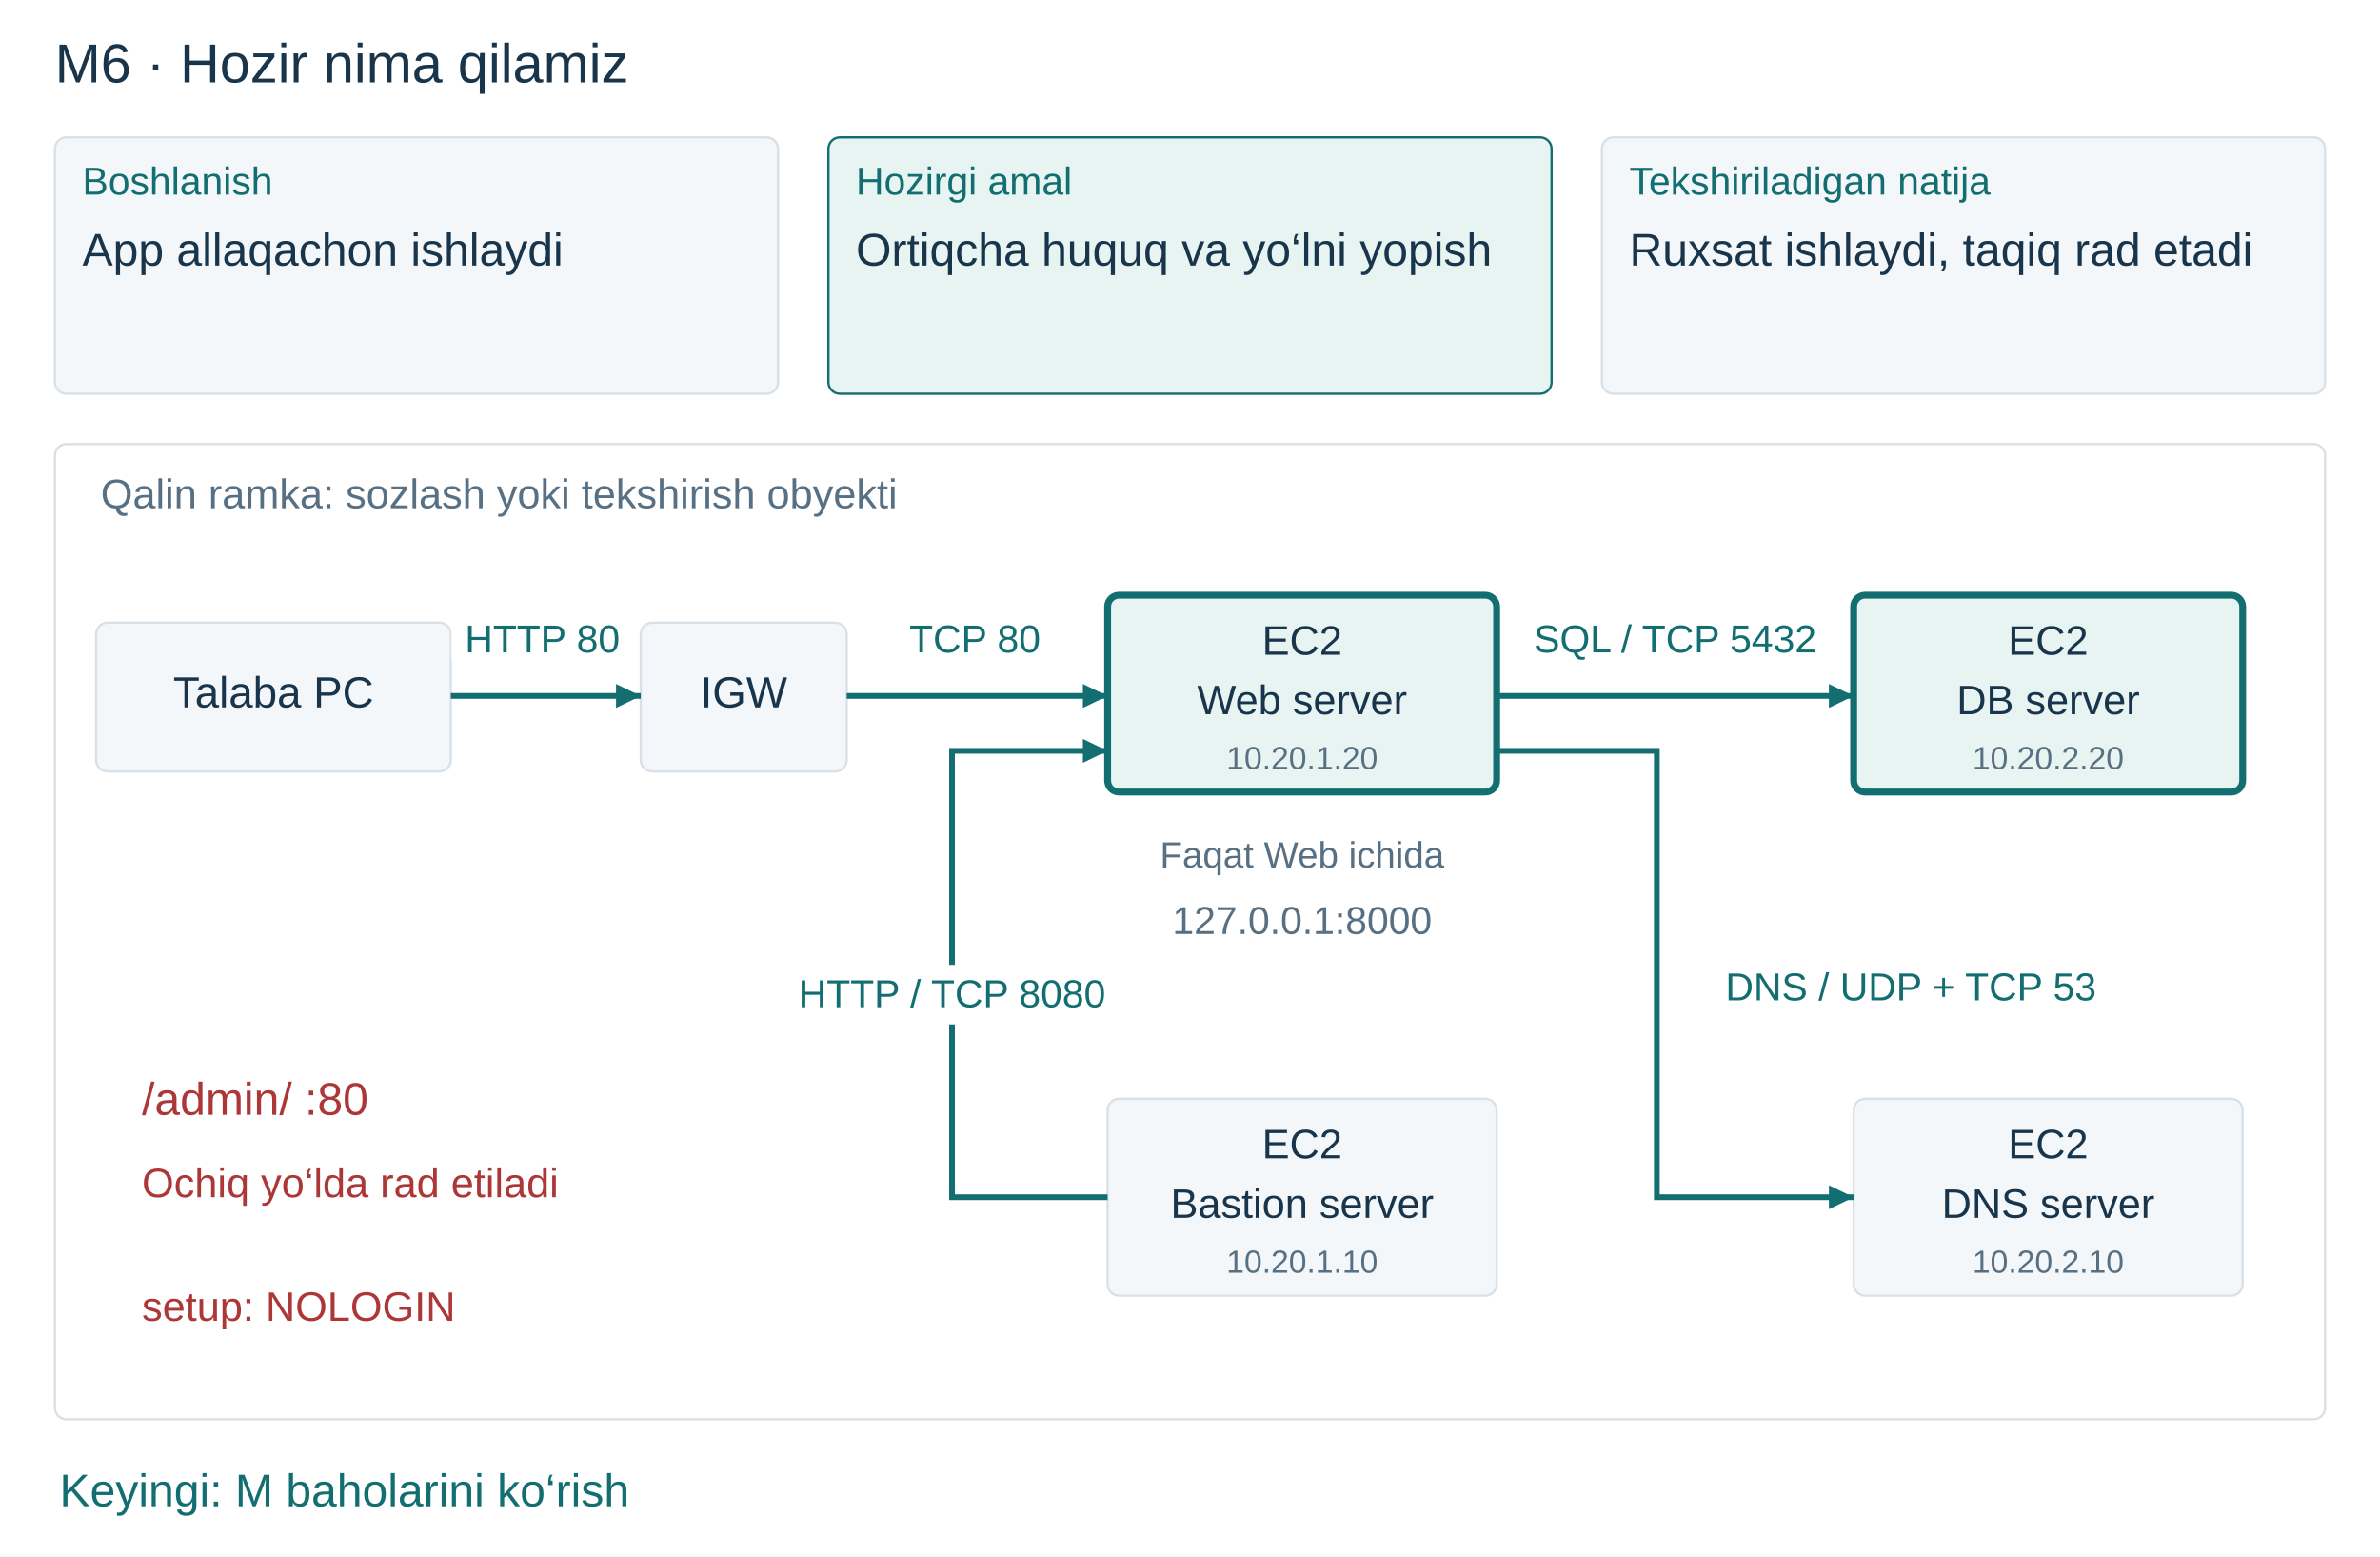
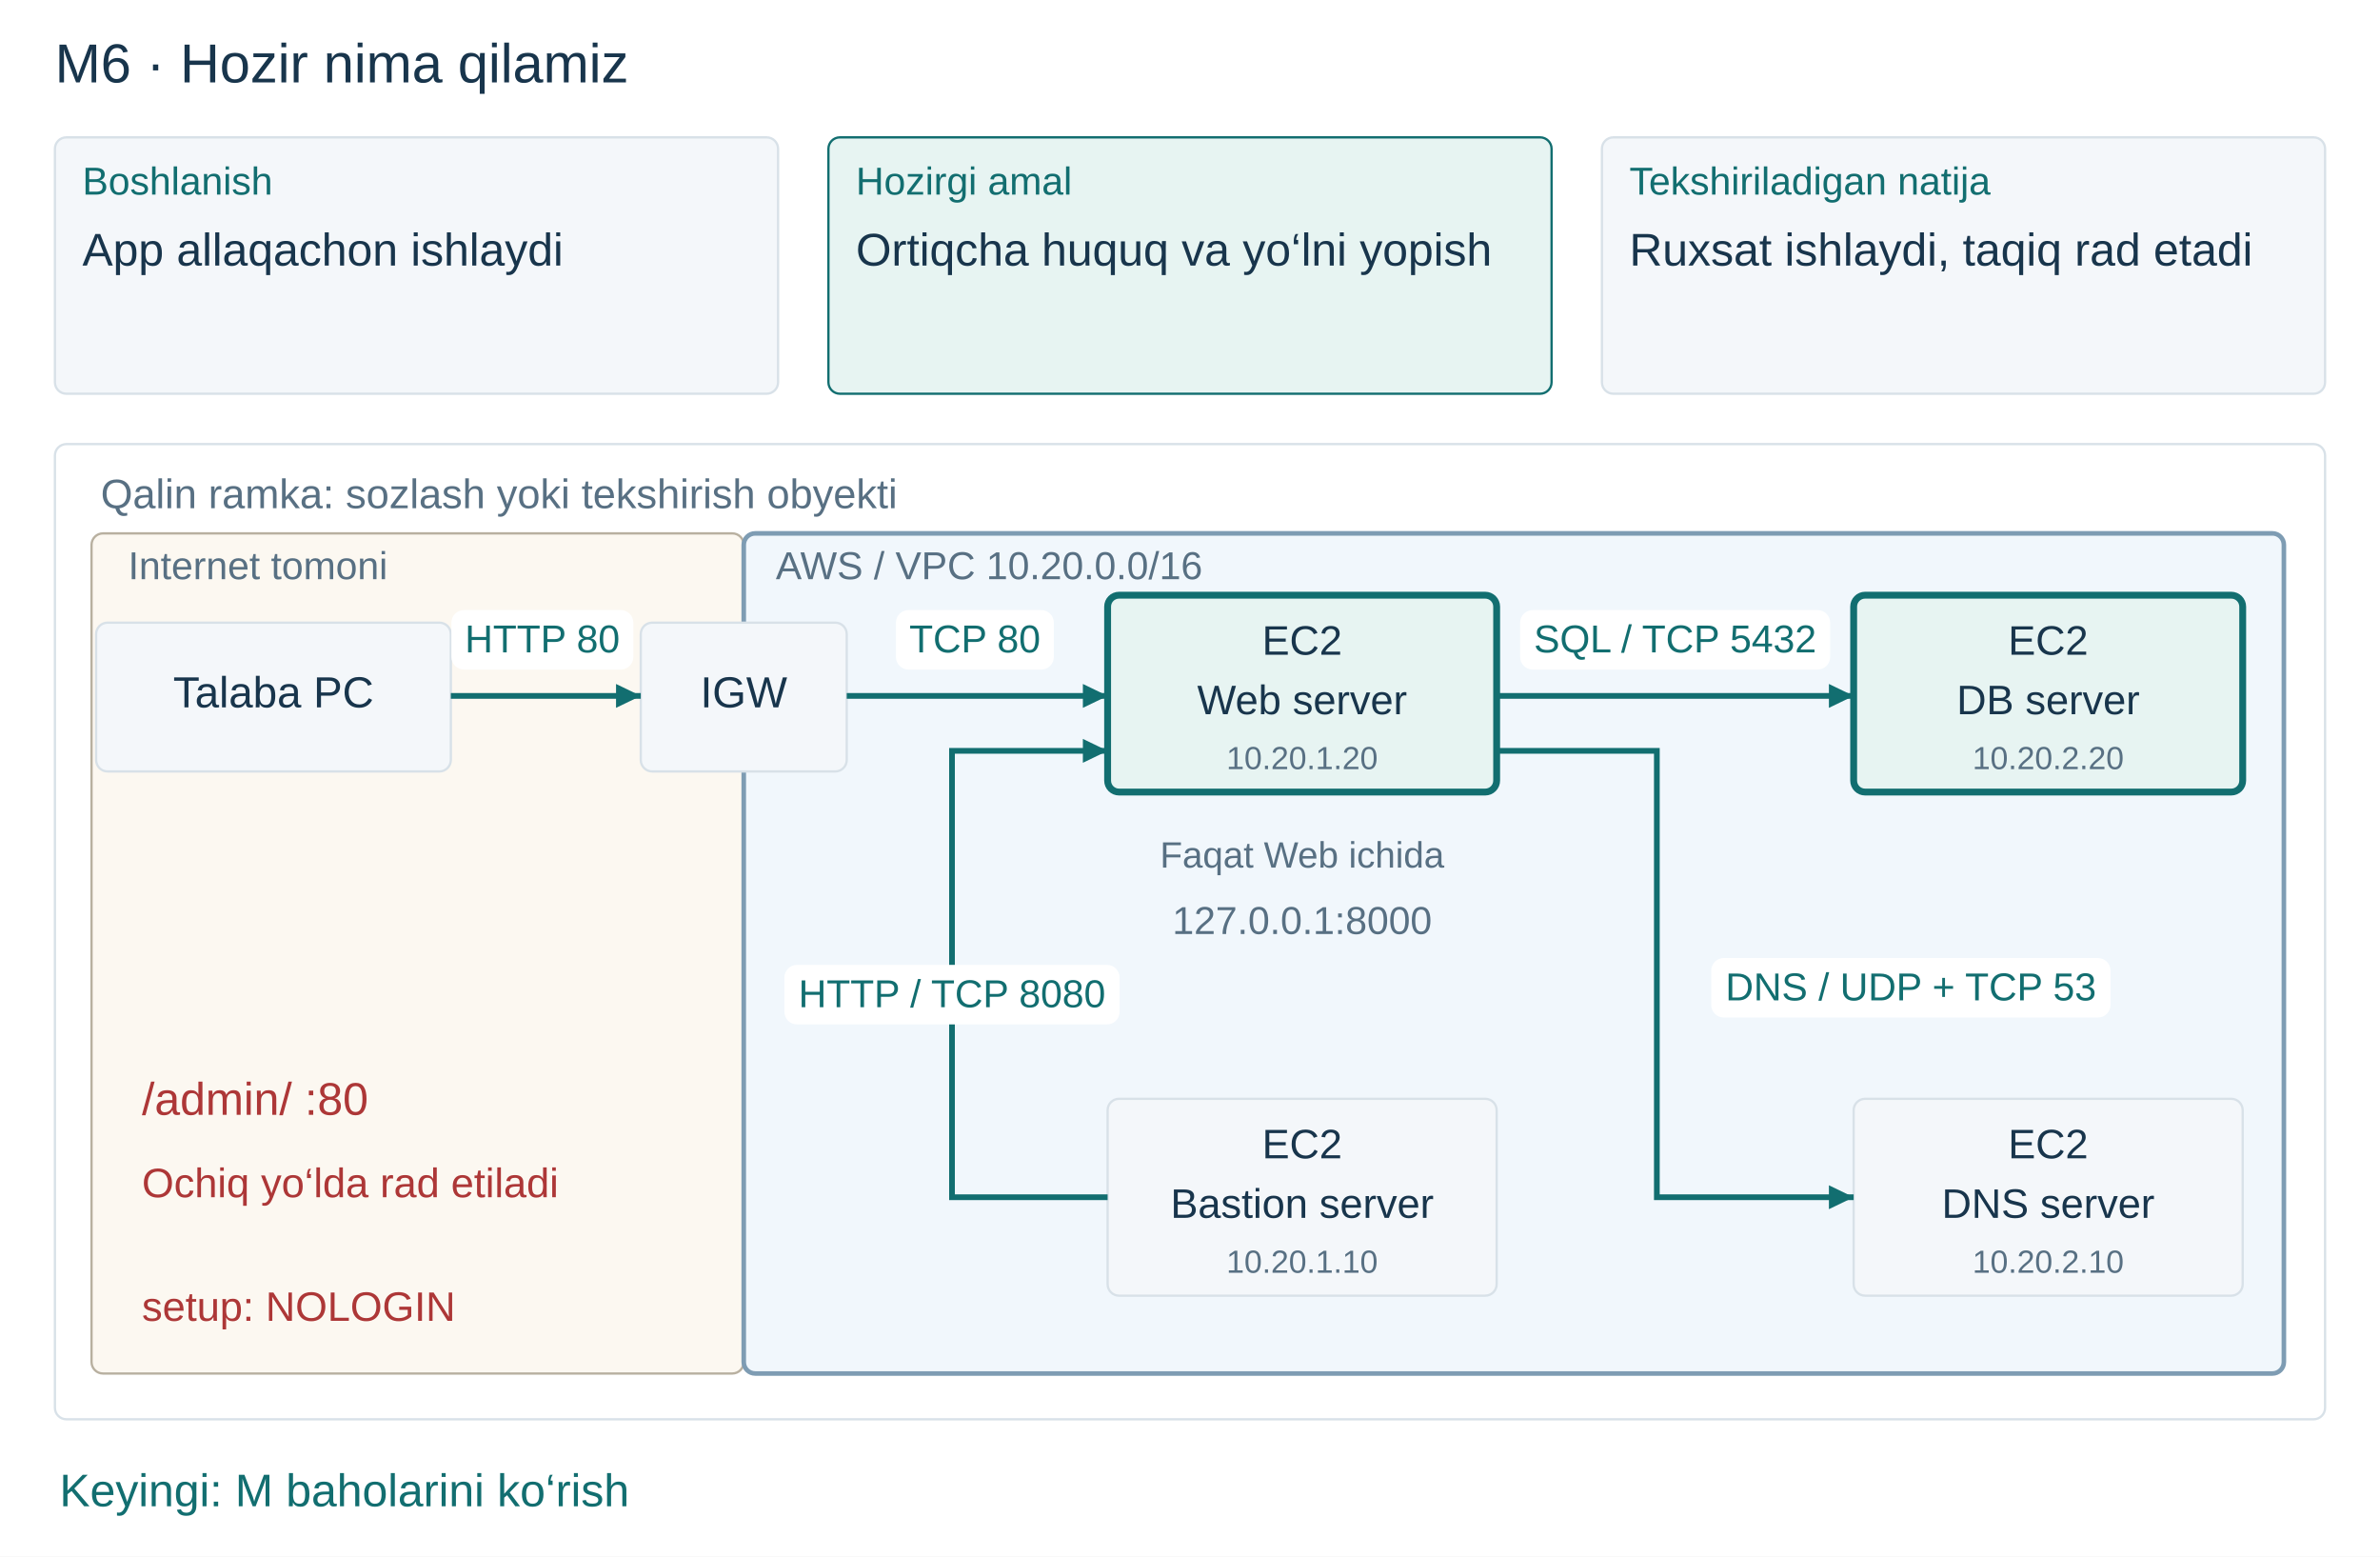
<svg xmlns="http://www.w3.org/2000/svg" width="1040" height="680" viewBox="0 0 1040 680" role="img">
  <rect width="1040" height="680" fill="white" />
  <text x="24" y="36" font-size="24" font-family="Arial,MS Gothic,sans-serif" fill="#18354c">M6 · Hozir nima qilamiz</text>
  <rect x="24" y="60" width="316" height="112" rx="5" fill="#f4f7fa" stroke="#d8e1e8" stroke-width="1" />
  <text x="36" y="85" font-size="17" font-family="Arial,MS Gothic,sans-serif" fill="#126e70">Boshlanish</text>
  <text x="36" y="116" font-size="20" font-family="Arial,MS Gothic,sans-serif" fill="#18354c">App allaqachon ishlaydi</text>
  <rect x="362" y="60" width="316" height="112" rx="5" fill="#e7f4f2" stroke="#126e70" stroke-width="1" />
  <text x="374" y="85" font-size="17" font-family="Arial,MS Gothic,sans-serif" fill="#126e70">Hozirgi amal</text>
  <text x="374" y="116" font-size="20" font-family="Arial,MS Gothic,sans-serif" fill="#18354c">Ortiqcha huquq va yo‘lni yopish</text>
  <rect x="700" y="60" width="316" height="112" rx="5" fill="#f4f7fa" stroke="#d8e1e8" stroke-width="1" />
  <text x="712" y="85" font-size="17" font-family="Arial,MS Gothic,sans-serif" fill="#126e70">Tekshiriladigan natija</text>
  <text x="712" y="116" font-size="20" font-family="Arial,MS Gothic,sans-serif" fill="#18354c">Ruxsat ishlaydi, taqiq rad etadi</text>
  <rect x="24" y="194" width="992" height="426" rx="5" fill="white" stroke="#d8e1e8" stroke-width="1" />
  <text x="44" y="222" font-size="18" font-family="Arial,MS Gothic,sans-serif" fill="#587083">Qalin ramka: sozlash yoki tekshirish obyekti</text>
+   <rect x="40" y="233" width="285" height="367" rx="5" fill="#fcf8f1" stroke="#b8b0a0" stroke-width="1" />
+   <rect x="325" y="233" width="673" height="367" rx="5" fill="#f1f7fc" stroke="#7e9cb3" stroke-width="2" />
+   <text x="56" y="253" font-size="17" font-family="Arial,MS Gothic,sans-serif" fill="#587083">Internet tomoni</text>
+   <text x="339" y="253" font-size="17" font-family="Arial,MS Gothic,sans-serif" fill="#587083">AWS / VPC 10.20.0.0/16</text>
  <rect x="42" y="272" width="155" height="65" rx="5" fill="#f4f7fa" stroke="#d8e1e8" stroke-width="1" />
  <text x="119.5" y="309" font-size="19" font-family="Arial,MS Gothic,sans-serif" fill="#18354c" text-anchor="middle">Talaba PC</text>
  <rect x="280" y="272" width="90" height="65" rx="5" fill="#f4f7fa" stroke="#d8e1e8" stroke-width="1" />
  <text x="325.0" y="309" font-size="19" font-family="Arial,MS Gothic,sans-serif" fill="#18354c" text-anchor="middle">IGW</text>
  <rect x="484" y="260" width="170" height="86" rx="5" fill="#e7f4f2" stroke="#126e70" stroke-width="3" />
  <text x="569.0" y="286" font-size="18" font-family="Arial,MS Gothic,sans-serif" fill="#18354c" text-anchor="middle">EC2</text>
  <text x="569.0" y="312" font-size="18" font-family="Arial,MS Gothic,sans-serif" fill="#18354c" text-anchor="middle">Web server</text>
  <text x="569.0" y="336" font-size="14" font-family="Arial,MS Gothic,sans-serif" fill="#587083" text-anchor="middle">10.20.1.20</text>
  <rect x="810" y="260" width="170" height="86" rx="5" fill="#e7f4f2" stroke="#126e70" stroke-width="3" />
  <text x="895.0" y="286" font-size="18" font-family="Arial,MS Gothic,sans-serif" fill="#18354c" text-anchor="middle">EC2</text>
  <text x="895.0" y="312" font-size="18" font-family="Arial,MS Gothic,sans-serif" fill="#18354c" text-anchor="middle">DB server</text>
  <text x="895.0" y="336" font-size="14" font-family="Arial,MS Gothic,sans-serif" fill="#587083" text-anchor="middle">10.20.2.20</text>
  <rect x="484" y="480" width="170" height="86" rx="5" fill="#f4f7fa" stroke="#d8e1e8" stroke-width="1" />
  <text x="569.0" y="506" font-size="18" font-family="Arial,MS Gothic,sans-serif" fill="#18354c" text-anchor="middle">EC2</text>
  <text x="569.0" y="532" font-size="18" font-family="Arial,MS Gothic,sans-serif" fill="#18354c" text-anchor="middle">Bastion server</text>
  <text x="569.0" y="556" font-size="14" font-family="Arial,MS Gothic,sans-serif" fill="#587083" text-anchor="middle">10.20.1.10</text>
  <rect x="810" y="480" width="170" height="86" rx="5" fill="#f4f7fa" stroke="#d8e1e8" stroke-width="1" />
  <text x="895.0" y="506" font-size="18" font-family="Arial,MS Gothic,sans-serif" fill="#18354c" text-anchor="middle">EC2</text>
  <text x="895.0" y="532" font-size="18" font-family="Arial,MS Gothic,sans-serif" fill="#18354c" text-anchor="middle">DNS server</text>
  <text x="895.0" y="556" font-size="14" font-family="Arial,MS Gothic,sans-serif" fill="#587083" text-anchor="middle">10.20.2.10</text>
  <polyline points="197,304 280,304" fill="none" stroke="#126e70" stroke-width="2.5" />
  <polygon points="280.00,304.00 269.19,309.22 269.19,298.78" fill="#126e70" />
  <rect x="197.754" y="267" width="78.492" height="25" rx="5" fill="white" stroke="white" stroke-width="1" />
  <text x="237" y="285" font-size="17" font-family="Arial,MS Gothic,sans-serif" fill="#126e70" text-anchor="middle">HTTP 80</text>
  <polyline points="370,304 484,304" fill="none" stroke="#126e70" stroke-width="2.5" />
  <polygon points="484.00,304.00 473.19,309.22 473.19,298.78" fill="#126e70" />
  <rect x="392.004" y="267" width="67.992" height="25" rx="5" fill="white" stroke="white" stroke-width="1" />
  <text x="426" y="285" font-size="17" font-family="Arial,MS Gothic,sans-serif" fill="#126e70" text-anchor="middle">TCP 80</text>
  <polyline points="654,304 810,304" fill="none" stroke="#126e70" stroke-width="2.5" />
  <polygon points="810.00,304.00 799.19,309.22 799.19,298.78" fill="#126e70" />
  <rect x="664.762" y="267" width="134.477" height="25" rx="5" fill="white" stroke="white" stroke-width="1" />
  <text x="732" y="285" font-size="17" font-family="Arial,MS Gothic,sans-serif" fill="#126e70" text-anchor="middle">SQL / TCP 5432</text>
  <polyline points="484,523 416,523 416,328 484,328" fill="none" stroke="#126e70" stroke-width="2.5" />
  <polygon points="484.00,328.00 473.19,333.22 473.19,322.78" fill="#126e70" />
  <rect x="343.262" y="422" width="145.477" height="25" rx="5" fill="white" stroke="white" stroke-width="1" />
  <text x="416" y="440" font-size="17" font-family="Arial,MS Gothic,sans-serif" fill="#126e70" text-anchor="middle">HTTP / TCP 8080</text>
  <polyline points="654,328 724,328 724,523 810,523" fill="none" stroke="#126e70" stroke-width="2.5" />
  <polygon points="810.00,523.00 799.19,528.22 799.19,517.78" fill="#126e70" />
  <rect x="748.262" y="419" width="173.477" height="25" rx="5" fill="white" stroke="white" stroke-width="1" />
  <text x="835" y="437" font-size="17" font-family="Arial,MS Gothic,sans-serif" fill="#126e70" text-anchor="middle">DNS / UDP + TCP 53</text>
  <text x="569" y="379" font-size="16" font-family="Arial,MS Gothic,sans-serif" fill="#587083" text-anchor="middle">Faqat Web ichida</text>
  <text x="569" y="408" font-size="17" font-family="Arial,MS Gothic,sans-serif" fill="#587083" text-anchor="middle">127.0.0.1:8000</text>
  <text x="62" y="487" font-size="20" font-family="Arial,MS Gothic,sans-serif" fill="#ad3737">/admin/ :80</text>
  <text x="62" y="523" font-size="18" font-family="Arial,MS Gothic,sans-serif" fill="#ad3737">Ochiq yo‘lda rad etiladi</text>
  <text x="62" y="577" font-size="18" font-family="Arial,MS Gothic,sans-serif" fill="#ad3737">setup: NOLOGIN</text>
  <text x="26" y="658" font-size="20" font-family="Arial,MS Gothic,sans-serif" fill="#126e70">Keyingi: M baholarini ko‘rish</text>
</svg>
